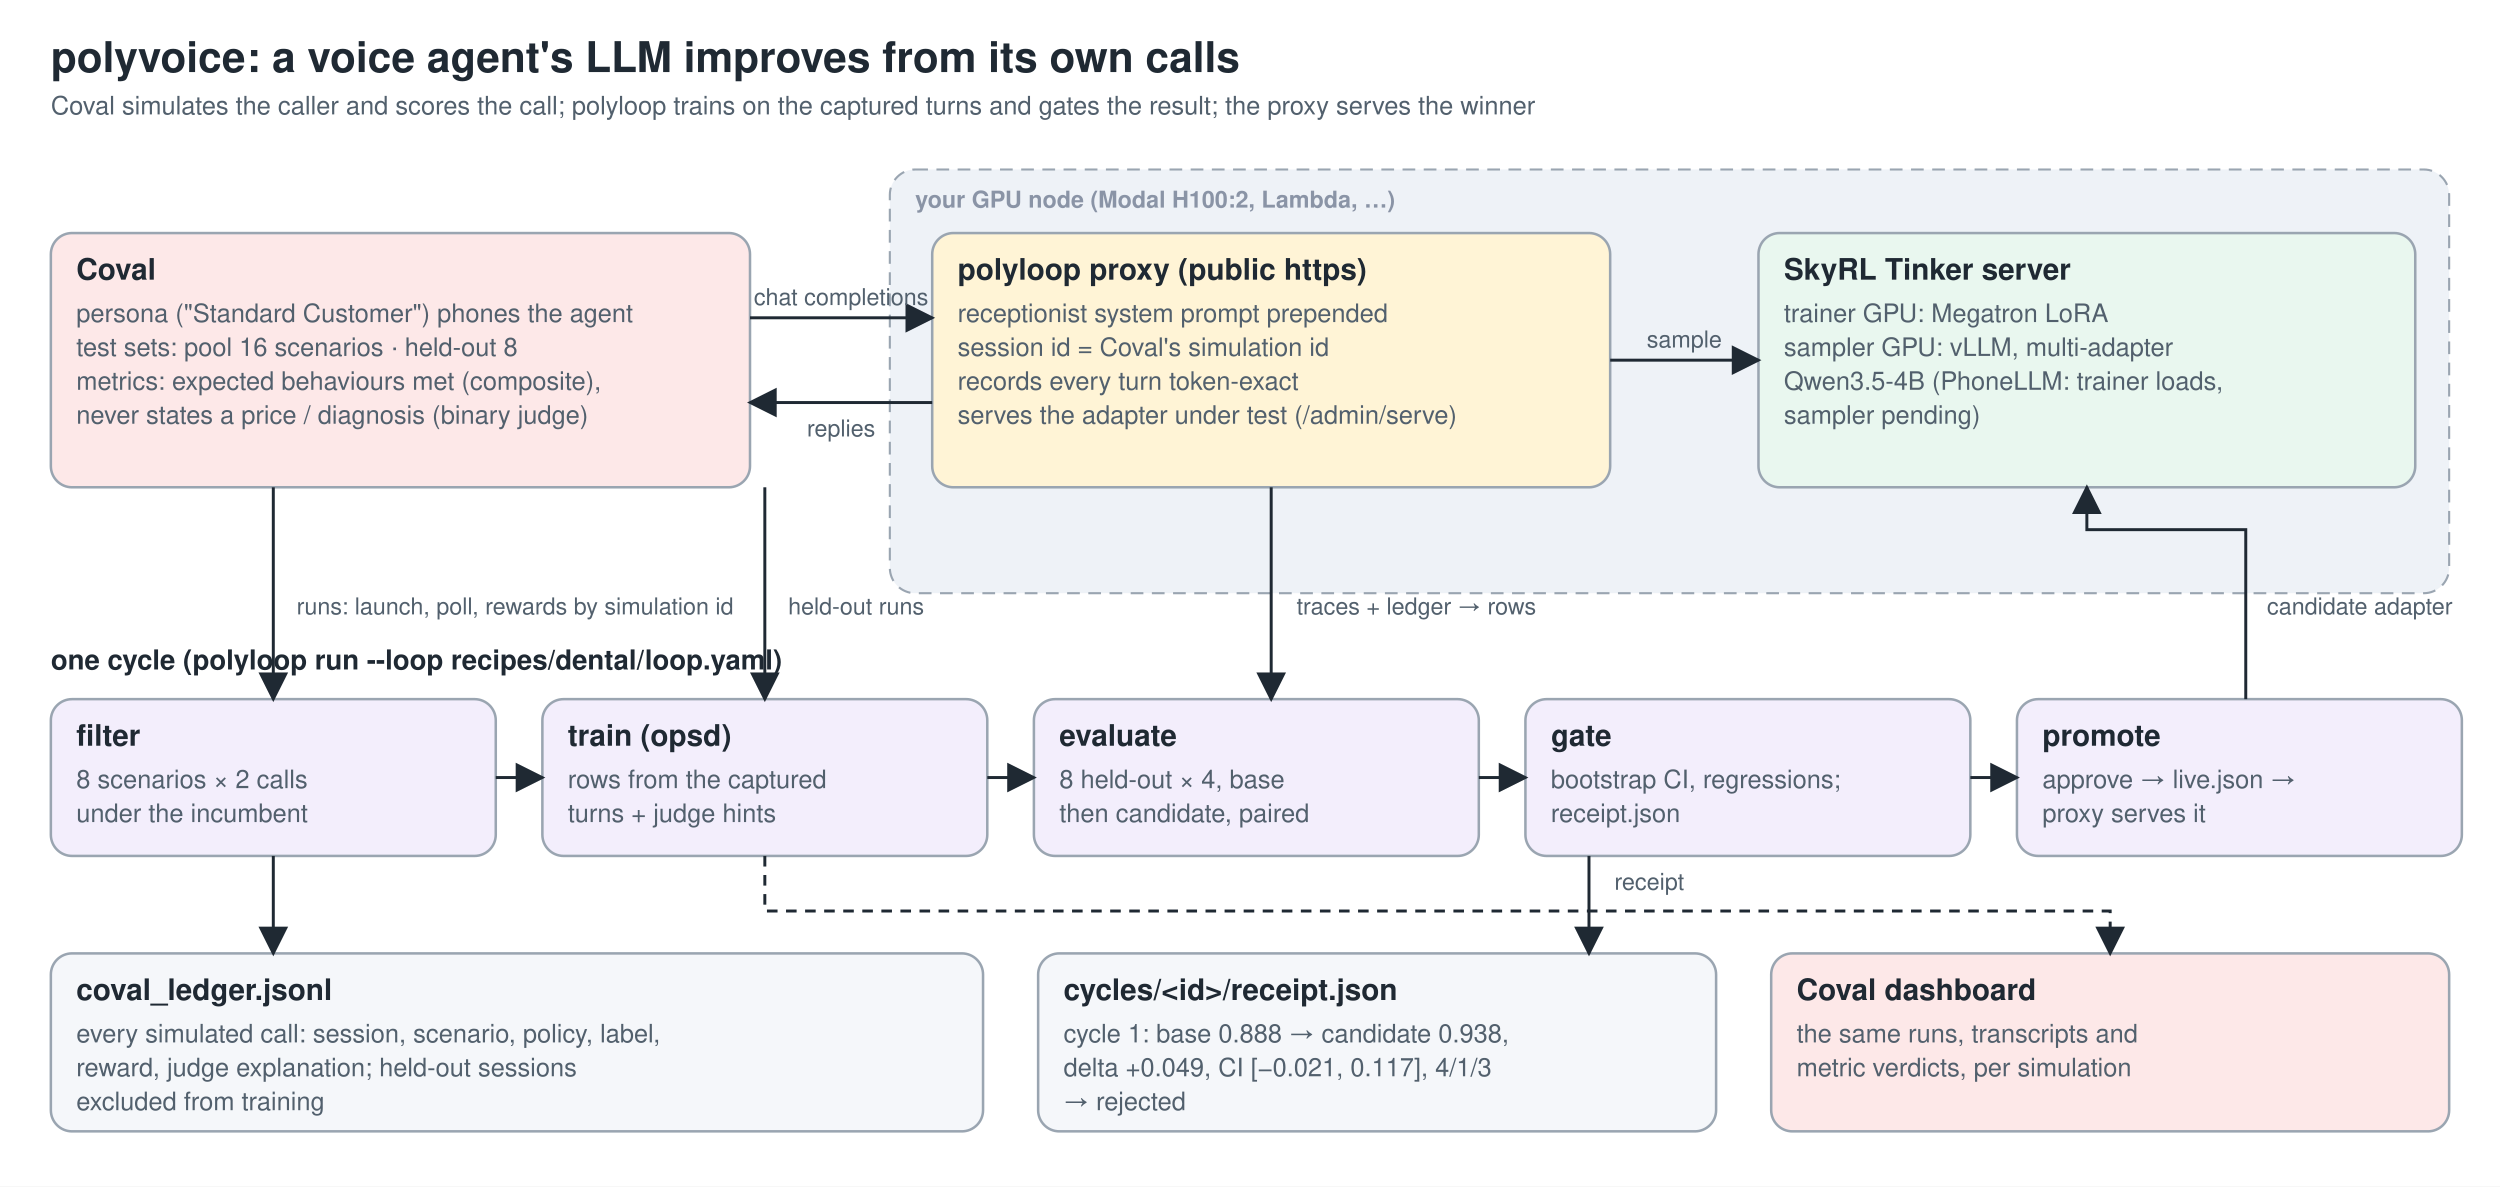
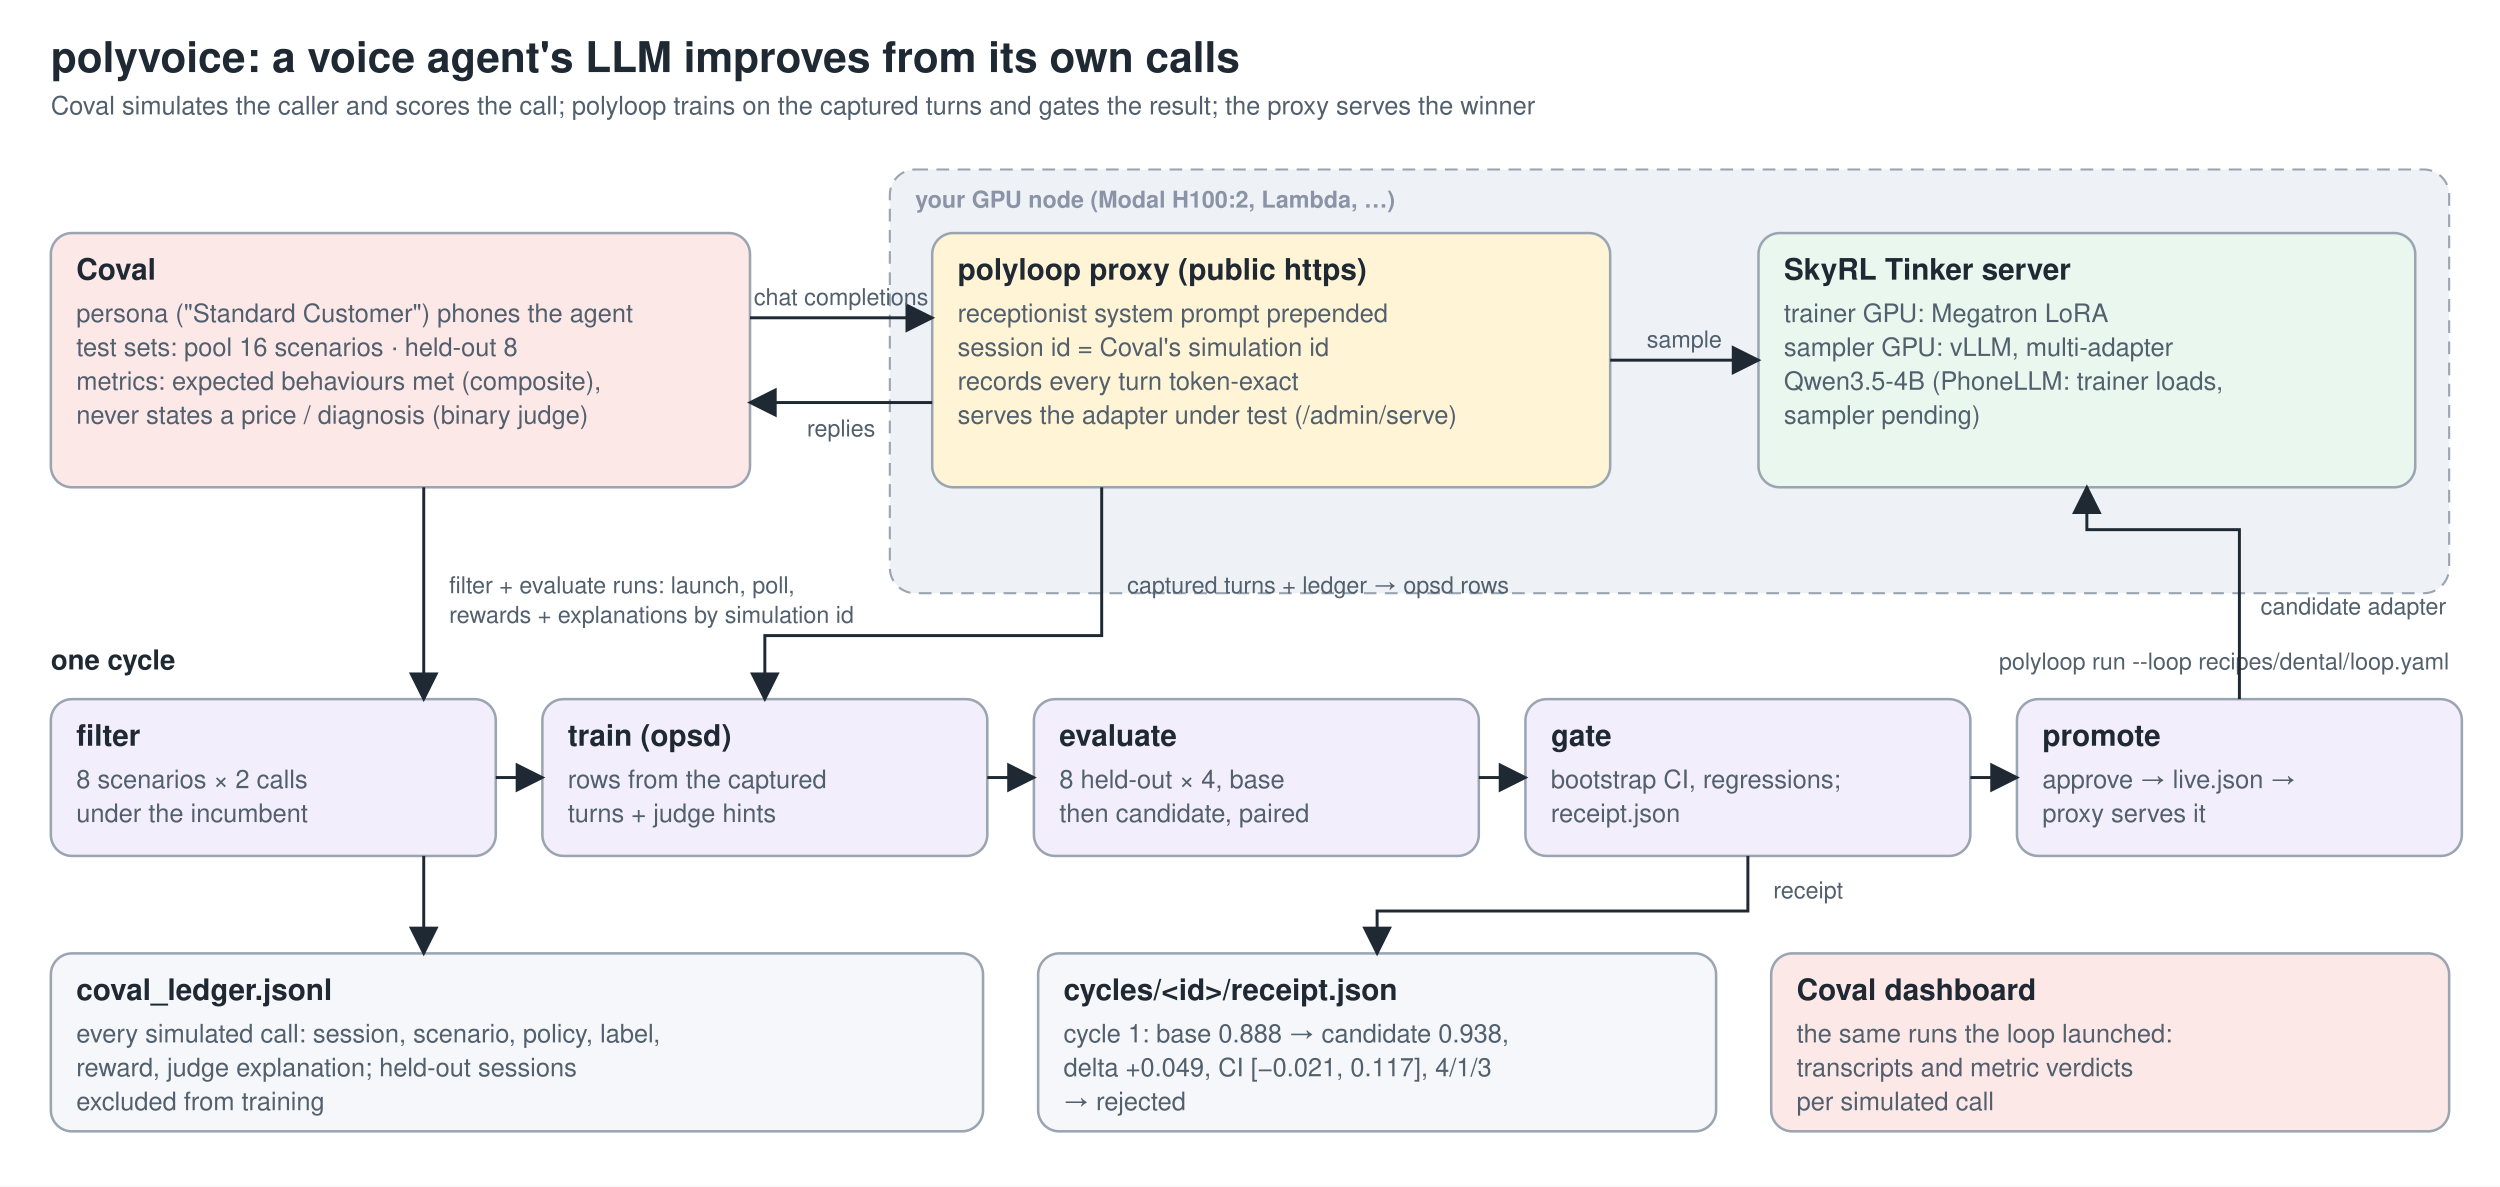
<svg xmlns="http://www.w3.org/2000/svg" width="1180" height="560" viewBox="0 0 1180 560">
  <defs>
    <marker id="a" markerWidth="10" markerHeight="10" refX="9" refY="5" orient="auto">
      <path d="M0,0 L10,5 L0,10 z" fill="#1f2933" />
    </marker>
  </defs>
  <rect width="1180" height="560" fill="white" />
  <text x="24" y="34" font-family="Helvetica, Arial, sans-serif" font-size="20" font-weight="700" fill="#1f2933" text-anchor="start">polyvoice: a voice agent's LLM improves from its own calls</text>
  <text x="24" y="54" font-family="Helvetica, Arial, sans-serif" font-size="12" font-weight="400" fill="#52606d" text-anchor="start">Coval simulates the caller and scores the call; polyloop trains on the captured turns and gates the result; the proxy serves the winner</text>
  <rect x="420" y="80" width="736" height="200" rx="12" fill="#eef2f7" stroke="#9aa5b1" stroke-width="1" stroke-dasharray="6 4" />
  <text x="432" y="98" font-family="Helvetica, Arial, sans-serif" font-size="11" font-weight="700" fill="#8a94a6" text-anchor="start">your GPU node (Modal H100:2, Lambda, …)</text>
  <rect x="24" y="110" width="330" height="120" rx="10" fill="#fde8e8" stroke="#9aa5b1" stroke-width="1.2" />
  <text x="36" y="132" font-family="Helvetica, Arial, sans-serif" font-size="14" font-weight="700" fill="#1f2933" text-anchor="start">Coval</text>
  <text x="36" y="152" font-family="Helvetica, Arial, sans-serif" font-size="12" font-weight="400" fill="#52606d" text-anchor="start">persona ("Standard Customer") phones the agent</text>
  <text x="36" y="168" font-family="Helvetica, Arial, sans-serif" font-size="12" font-weight="400" fill="#52606d" text-anchor="start">test sets: pool 16 scenarios · held-out 8</text>
  <text x="36" y="184" font-family="Helvetica, Arial, sans-serif" font-size="12" font-weight="400" fill="#52606d" text-anchor="start">metrics: expected behaviours met (composite),</text>
  <text x="36" y="200" font-family="Helvetica, Arial, sans-serif" font-size="12" font-weight="400" fill="#52606d" text-anchor="start">never states a price / diagnosis (binary judge)</text>
  <rect x="440" y="110" width="320" height="120" rx="10" fill="#fff4d6" stroke="#9aa5b1" stroke-width="1.2" />
  <text x="452" y="132" font-family="Helvetica, Arial, sans-serif" font-size="14" font-weight="700" fill="#1f2933" text-anchor="start">polyloop proxy  (public https)</text>
  <text x="452" y="152" font-family="Helvetica, Arial, sans-serif" font-size="12" font-weight="400" fill="#52606d" text-anchor="start">receptionist system prompt prepended</text>
  <text x="452" y="168" font-family="Helvetica, Arial, sans-serif" font-size="12" font-weight="400" fill="#52606d" text-anchor="start">session id = Coval's simulation id</text>
  <text x="452" y="184" font-family="Helvetica, Arial, sans-serif" font-size="12" font-weight="400" fill="#52606d" text-anchor="start">records every turn token-exact</text>
  <text x="452" y="200" font-family="Helvetica, Arial, sans-serif" font-size="12" font-weight="400" fill="#52606d" text-anchor="start">serves the adapter under test (/admin/serve)</text>
  <rect x="830" y="110" width="310" height="120" rx="10" fill="#e9f7ef" stroke="#9aa5b1" stroke-width="1.2" />
  <text x="842" y="132" font-family="Helvetica, Arial, sans-serif" font-size="14" font-weight="700" fill="#1f2933" text-anchor="start">SkyRL Tinker server</text>
  <text x="842" y="152" font-family="Helvetica, Arial, sans-serif" font-size="12" font-weight="400" fill="#52606d" text-anchor="start">trainer GPU: Megatron LoRA</text>
  <text x="842" y="168" font-family="Helvetica, Arial, sans-serif" font-size="12" font-weight="400" fill="#52606d" text-anchor="start">sampler GPU: vLLM, multi-adapter</text>
  <text x="842" y="184" font-family="Helvetica, Arial, sans-serif" font-size="12" font-weight="400" fill="#52606d" text-anchor="start">Qwen3.5-4B (PhoneLLM: trainer loads,</text>
  <text x="842" y="200" font-family="Helvetica, Arial, sans-serif" font-size="12" font-weight="400" fill="#52606d" text-anchor="start">sampler pending)</text>
  <polyline points="354,150 440,150" fill="none" stroke="#1f2933" stroke-width="1.4" marker-end="url(#a)" />
  <text x="397" y="144" font-family="Helvetica, Arial, sans-serif" font-size="11" font-weight="400" fill="#52606d" text-anchor="middle">chat completions</text>
  <polyline points="440,190 354,190" fill="none" stroke="#1f2933" stroke-width="1.4" marker-end="url(#a)" />
  <text x="397" y="206" font-family="Helvetica, Arial, sans-serif" font-size="11" font-weight="400" fill="#52606d" text-anchor="middle">replies</text>
  <polyline points="760,170 830,170" fill="none" stroke="#1f2933" stroke-width="1.4" marker-end="url(#a)" />
  <text x="795" y="164" font-family="Helvetica, Arial, sans-serif" font-size="11" font-weight="400" fill="#52606d" text-anchor="middle">sample</text>
-   <text x="24" y="316" font-family="Helvetica, Arial, sans-serif" font-size="13" font-weight="700" fill="#1f2933" text-anchor="start">one cycle  (polyloop run --loop recipes/dental/loop.yaml)</text>
+   <text x="24" y="316" font-family="Helvetica, Arial, sans-serif" font-size="13" font-weight="700" fill="#1f2933" text-anchor="start">one cycle</text>
+   <text x="1156" y="316" font-family="Helvetica, Arial, sans-serif" font-size="11" font-weight="400" fill="#52606d" text-anchor="end">polyloop run --loop recipes/dental/loop.yaml</text>
  <rect x="24" y="330" width="210" height="74" rx="10" fill="#f3eefc" stroke="#9aa5b1" stroke-width="1.2" />
  <text x="36" y="352" font-family="Helvetica, Arial, sans-serif" font-size="14" font-weight="700" fill="#1f2933" text-anchor="start">filter</text>
  <text x="36" y="372" font-family="Helvetica, Arial, sans-serif" font-size="12" font-weight="400" fill="#52606d" text-anchor="start">8 scenarios × 2 calls</text>
  <text x="36" y="388" font-family="Helvetica, Arial, sans-serif" font-size="12" font-weight="400" fill="#52606d" text-anchor="start">under the incumbent</text>
  <rect x="256" y="330" width="210" height="74" rx="10" fill="#f3eefc" stroke="#9aa5b1" stroke-width="1.2" />
  <text x="268" y="352" font-family="Helvetica, Arial, sans-serif" font-size="14" font-weight="700" fill="#1f2933" text-anchor="start">train (opsd)</text>
  <text x="268" y="372" font-family="Helvetica, Arial, sans-serif" font-size="12" font-weight="400" fill="#52606d" text-anchor="start">rows from the captured</text>
  <text x="268" y="388" font-family="Helvetica, Arial, sans-serif" font-size="12" font-weight="400" fill="#52606d" text-anchor="start">turns + judge hints</text>
  <rect x="488" y="330" width="210" height="74" rx="10" fill="#f3eefc" stroke="#9aa5b1" stroke-width="1.2" />
  <text x="500" y="352" font-family="Helvetica, Arial, sans-serif" font-size="14" font-weight="700" fill="#1f2933" text-anchor="start">evaluate</text>
  <text x="500" y="372" font-family="Helvetica, Arial, sans-serif" font-size="12" font-weight="400" fill="#52606d" text-anchor="start">8 held-out × 4, base</text>
  <text x="500" y="388" font-family="Helvetica, Arial, sans-serif" font-size="12" font-weight="400" fill="#52606d" text-anchor="start">then candidate, paired</text>
  <rect x="720" y="330" width="210" height="74" rx="10" fill="#f3eefc" stroke="#9aa5b1" stroke-width="1.2" />
  <text x="732" y="352" font-family="Helvetica, Arial, sans-serif" font-size="14" font-weight="700" fill="#1f2933" text-anchor="start">gate</text>
  <text x="732" y="372" font-family="Helvetica, Arial, sans-serif" font-size="12" font-weight="400" fill="#52606d" text-anchor="start">bootstrap CI, regressions;</text>
  <text x="732" y="388" font-family="Helvetica, Arial, sans-serif" font-size="12" font-weight="400" fill="#52606d" text-anchor="start">receipt.json</text>
  <rect x="952" y="330" width="210" height="74" rx="10" fill="#f3eefc" stroke="#9aa5b1" stroke-width="1.2" />
  <text x="964" y="352" font-family="Helvetica, Arial, sans-serif" font-size="14" font-weight="700" fill="#1f2933" text-anchor="start">promote</text>
  <text x="964" y="372" font-family="Helvetica, Arial, sans-serif" font-size="12" font-weight="400" fill="#52606d" text-anchor="start">approve → live.json →</text>
  <text x="964" y="388" font-family="Helvetica, Arial, sans-serif" font-size="12" font-weight="400" fill="#52606d" text-anchor="start">proxy serves it</text>
  <polyline points="234,367 256,367" fill="none" stroke="#1f2933" stroke-width="1.4" marker-end="url(#a)" />
  <polyline points="466,367 488,367" fill="none" stroke="#1f2933" stroke-width="1.4" marker-end="url(#a)" />
  <polyline points="698,367 720,367" fill="none" stroke="#1f2933" stroke-width="1.4" marker-end="url(#a)" />
  <polyline points="930,367 952,367" fill="none" stroke="#1f2933" stroke-width="1.4" marker-end="url(#a)" />
-   <polyline points="129,230 129,330" fill="none" stroke="#1f2933" stroke-width="1.4" marker-end="url(#a)" />
-   <text x="140" y="290" font-family="Helvetica, Arial, sans-serif" font-size="11" font-weight="400" fill="#52606d" text-anchor="start">runs: launch, poll, rewards by simulation id</text>
-   <polyline points="361,230 361,330" fill="none" stroke="#1f2933" stroke-width="1.4" marker-end="url(#a)" />
-   <text x="372" y="290" font-family="Helvetica, Arial, sans-serif" font-size="11" font-weight="400" fill="#52606d" text-anchor="start">held-out runs</text>
-   <polyline points="600,230 600,330" fill="none" stroke="#1f2933" stroke-width="1.4" marker-end="url(#a)" />
-   <text x="612" y="290" font-family="Helvetica, Arial, sans-serif" font-size="11" font-weight="400" fill="#52606d" text-anchor="start">traces + ledger → rows</text>
-   <polyline points="1060,330 1060,250 985,250 985,230" fill="none" stroke="#1f2933" stroke-width="1.4" marker-end="url(#a)" />
-   <text x="1070" y="290" font-family="Helvetica, Arial, sans-serif" font-size="11" font-weight="400" fill="#52606d" text-anchor="start">candidate adapter</text>
+   <polyline points="200,230 200,330" fill="none" stroke="#1f2933" stroke-width="1.4" marker-end="url(#a)" />
+   <text x="212" y="280" font-family="Helvetica, Arial, sans-serif" font-size="11" font-weight="400" fill="#52606d" text-anchor="start">filter + evaluate runs: launch, poll,</text>
+   <text x="212" y="294" font-family="Helvetica, Arial, sans-serif" font-size="11" font-weight="400" fill="#52606d" text-anchor="start">rewards + explanations by simulation id</text>
+   <polyline points="520,230 520,300 361,300 361,330" fill="none" stroke="#1f2933" stroke-width="1.4" marker-end="url(#a)" />
+   <text x="532" y="280" font-family="Helvetica, Arial, sans-serif" font-size="11" font-weight="400" fill="#52606d" text-anchor="start">captured turns + ledger → opsd rows</text>
+   <polyline points="1057,330 1057,250 985,250 985,230" fill="none" stroke="#1f2933" stroke-width="1.4" marker-end="url(#a)" />
+   <text x="1067" y="290" font-family="Helvetica, Arial, sans-serif" font-size="11" font-weight="400" fill="#52606d" text-anchor="start">candidate adapter</text>
  <rect x="24" y="450" width="440" height="84" rx="10" fill="#f5f7fa" stroke="#9aa5b1" stroke-width="1.2" />
  <text x="36" y="472" font-family="Helvetica, Arial, sans-serif" font-size="14" font-weight="700" fill="#1f2933" text-anchor="start">coval_ledger.jsonl</text>
  <text x="36" y="492" font-family="Helvetica, Arial, sans-serif" font-size="12" font-weight="400" fill="#52606d" text-anchor="start">every simulated call: session, scenario, policy, label,</text>
  <text x="36" y="508" font-family="Helvetica, Arial, sans-serif" font-size="12" font-weight="400" fill="#52606d" text-anchor="start">reward, judge explanation; held-out sessions</text>
  <text x="36" y="524" font-family="Helvetica, Arial, sans-serif" font-size="12" font-weight="400" fill="#52606d" text-anchor="start">excluded from training</text>
  <rect x="490" y="450" width="320" height="84" rx="10" fill="#f5f7fa" stroke="#9aa5b1" stroke-width="1.2" />
  <text x="502" y="472" font-family="Helvetica, Arial, sans-serif" font-size="14" font-weight="700" fill="#1f2933" text-anchor="start">cycles/&lt;id&gt;/receipt.json</text>
  <text x="502" y="492" font-family="Helvetica, Arial, sans-serif" font-size="12" font-weight="400" fill="#52606d" text-anchor="start">cycle 1: base 0.888 → candidate 0.938,</text>
  <text x="502" y="508" font-family="Helvetica, Arial, sans-serif" font-size="12" font-weight="400" fill="#52606d" text-anchor="start">delta +0.049, CI [−0.021, 0.117], 4/1/3</text>
  <text x="502" y="524" font-family="Helvetica, Arial, sans-serif" font-size="12" font-weight="400" fill="#52606d" text-anchor="start">→ rejected</text>
  <rect x="836" y="450" width="320" height="84" rx="10" fill="#fde8e8" stroke="#9aa5b1" stroke-width="1.2" />
  <text x="848" y="472" font-family="Helvetica, Arial, sans-serif" font-size="14" font-weight="700" fill="#1f2933" text-anchor="start">Coval dashboard</text>
-   <text x="848" y="492" font-family="Helvetica, Arial, sans-serif" font-size="12" font-weight="400" fill="#52606d" text-anchor="start">the same runs, transcripts and</text>
-   <text x="848" y="508" font-family="Helvetica, Arial, sans-serif" font-size="12" font-weight="400" fill="#52606d" text-anchor="start">metric verdicts, per simulation</text>
-   <polyline points="129,404 129,450" fill="none" stroke="#1f2933" stroke-width="1.4" marker-end="url(#a)" />
-   <polyline points="750,404 750,450" fill="none" stroke="#1f2933" stroke-width="1.4" marker-end="url(#a)" />
-   <text x="762" y="420" font-family="Helvetica, Arial, sans-serif" font-size="11" font-weight="400" fill="#52606d" text-anchor="start">receipt</text>
-   <polyline points="361,404 361,430 996,430 996,450" fill="none" stroke="#1f2933" stroke-width="1.4" stroke-dasharray="5 4" marker-end="url(#a)" />
+   <text x="848" y="492" font-family="Helvetica, Arial, sans-serif" font-size="12" font-weight="400" fill="#52606d" text-anchor="start">the same runs the loop launched:</text>
+   <text x="848" y="508" font-family="Helvetica, Arial, sans-serif" font-size="12" font-weight="400" fill="#52606d" text-anchor="start">transcripts and metric verdicts</text>
+   <text x="848" y="524" font-family="Helvetica, Arial, sans-serif" font-size="12" font-weight="400" fill="#52606d" text-anchor="start">per simulated call</text>
+   <polyline points="200,404 200,450" fill="none" stroke="#1f2933" stroke-width="1.4" marker-end="url(#a)" />
+   <polyline points="825,404 825,430 650,430 650,450" fill="none" stroke="#1f2933" stroke-width="1.4" marker-end="url(#a)" />
+   <text x="837" y="424" font-family="Helvetica, Arial, sans-serif" font-size="11" font-weight="400" fill="#52606d" text-anchor="start">receipt</text>
</svg>
